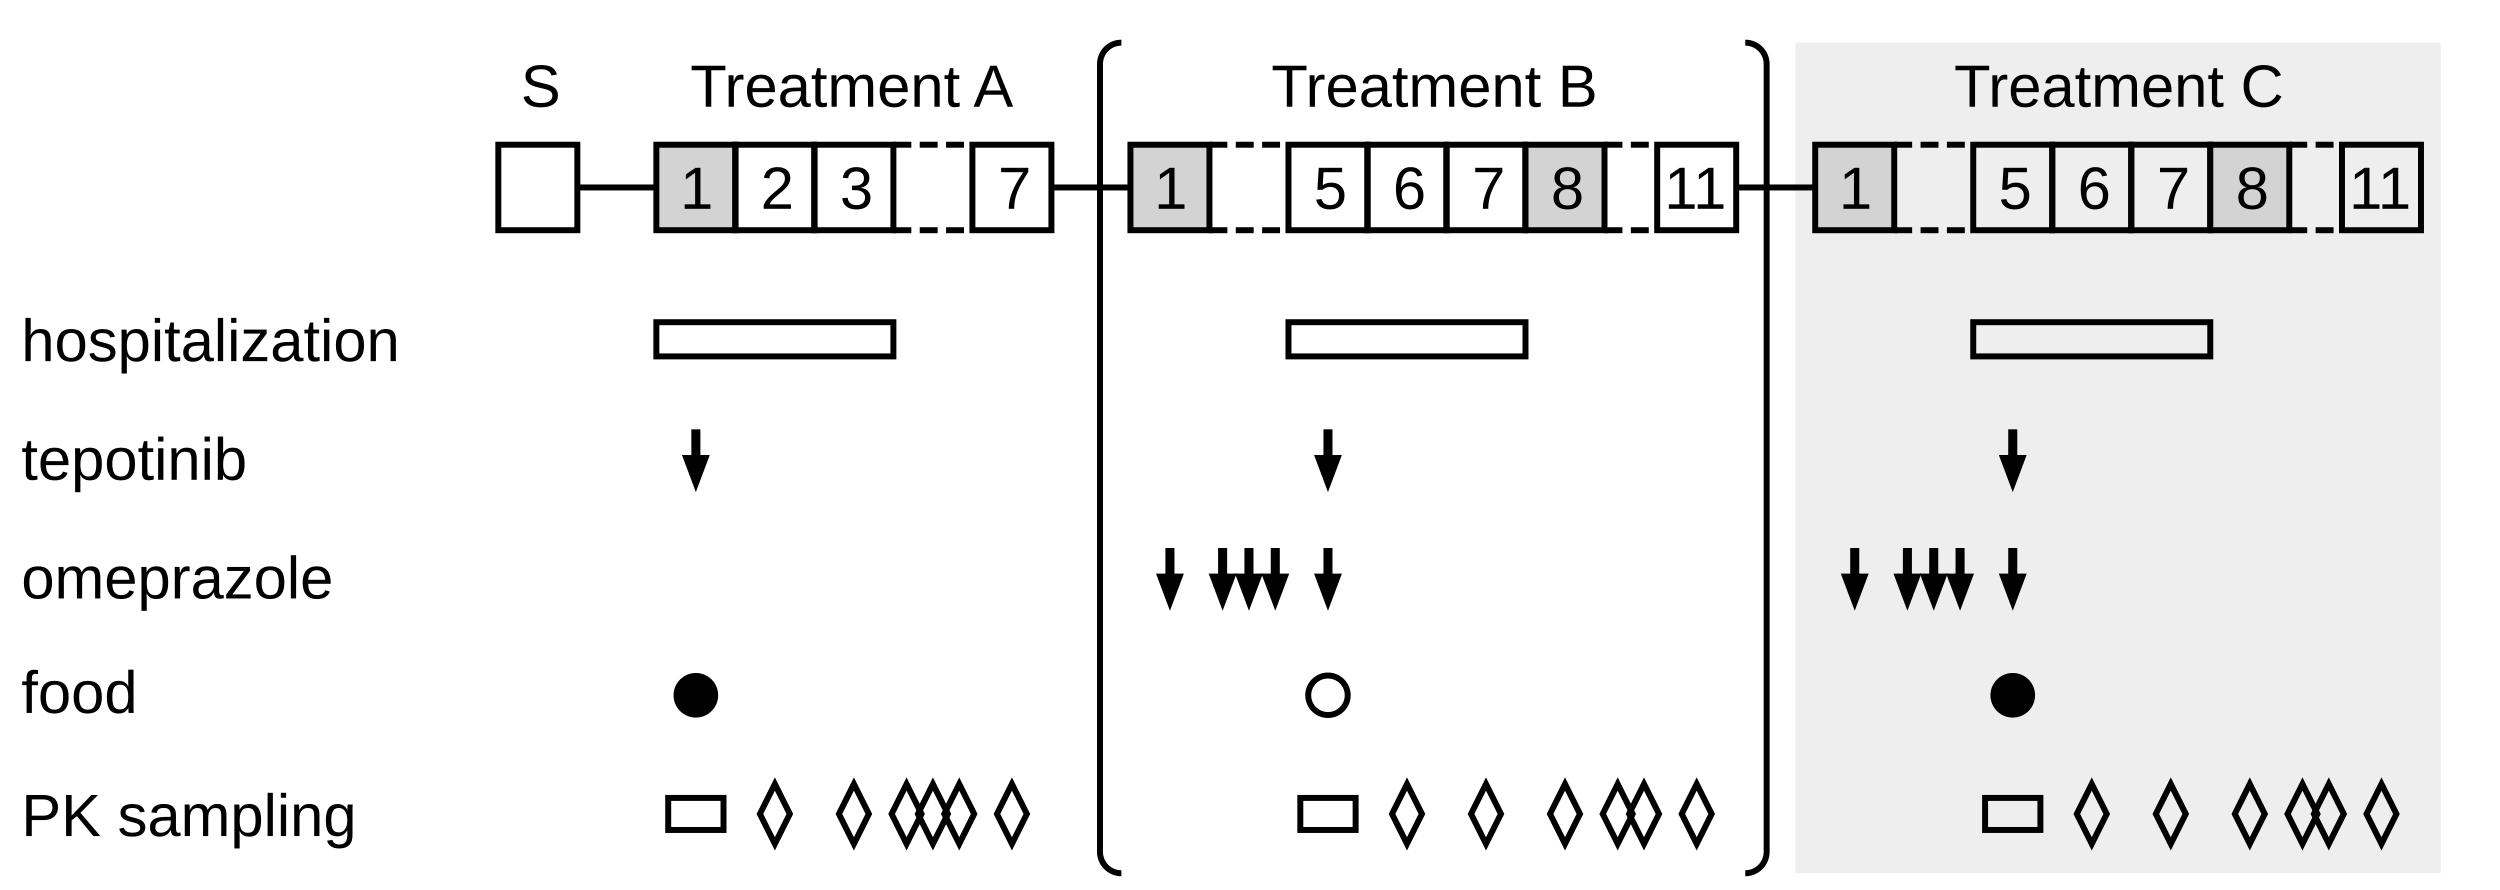
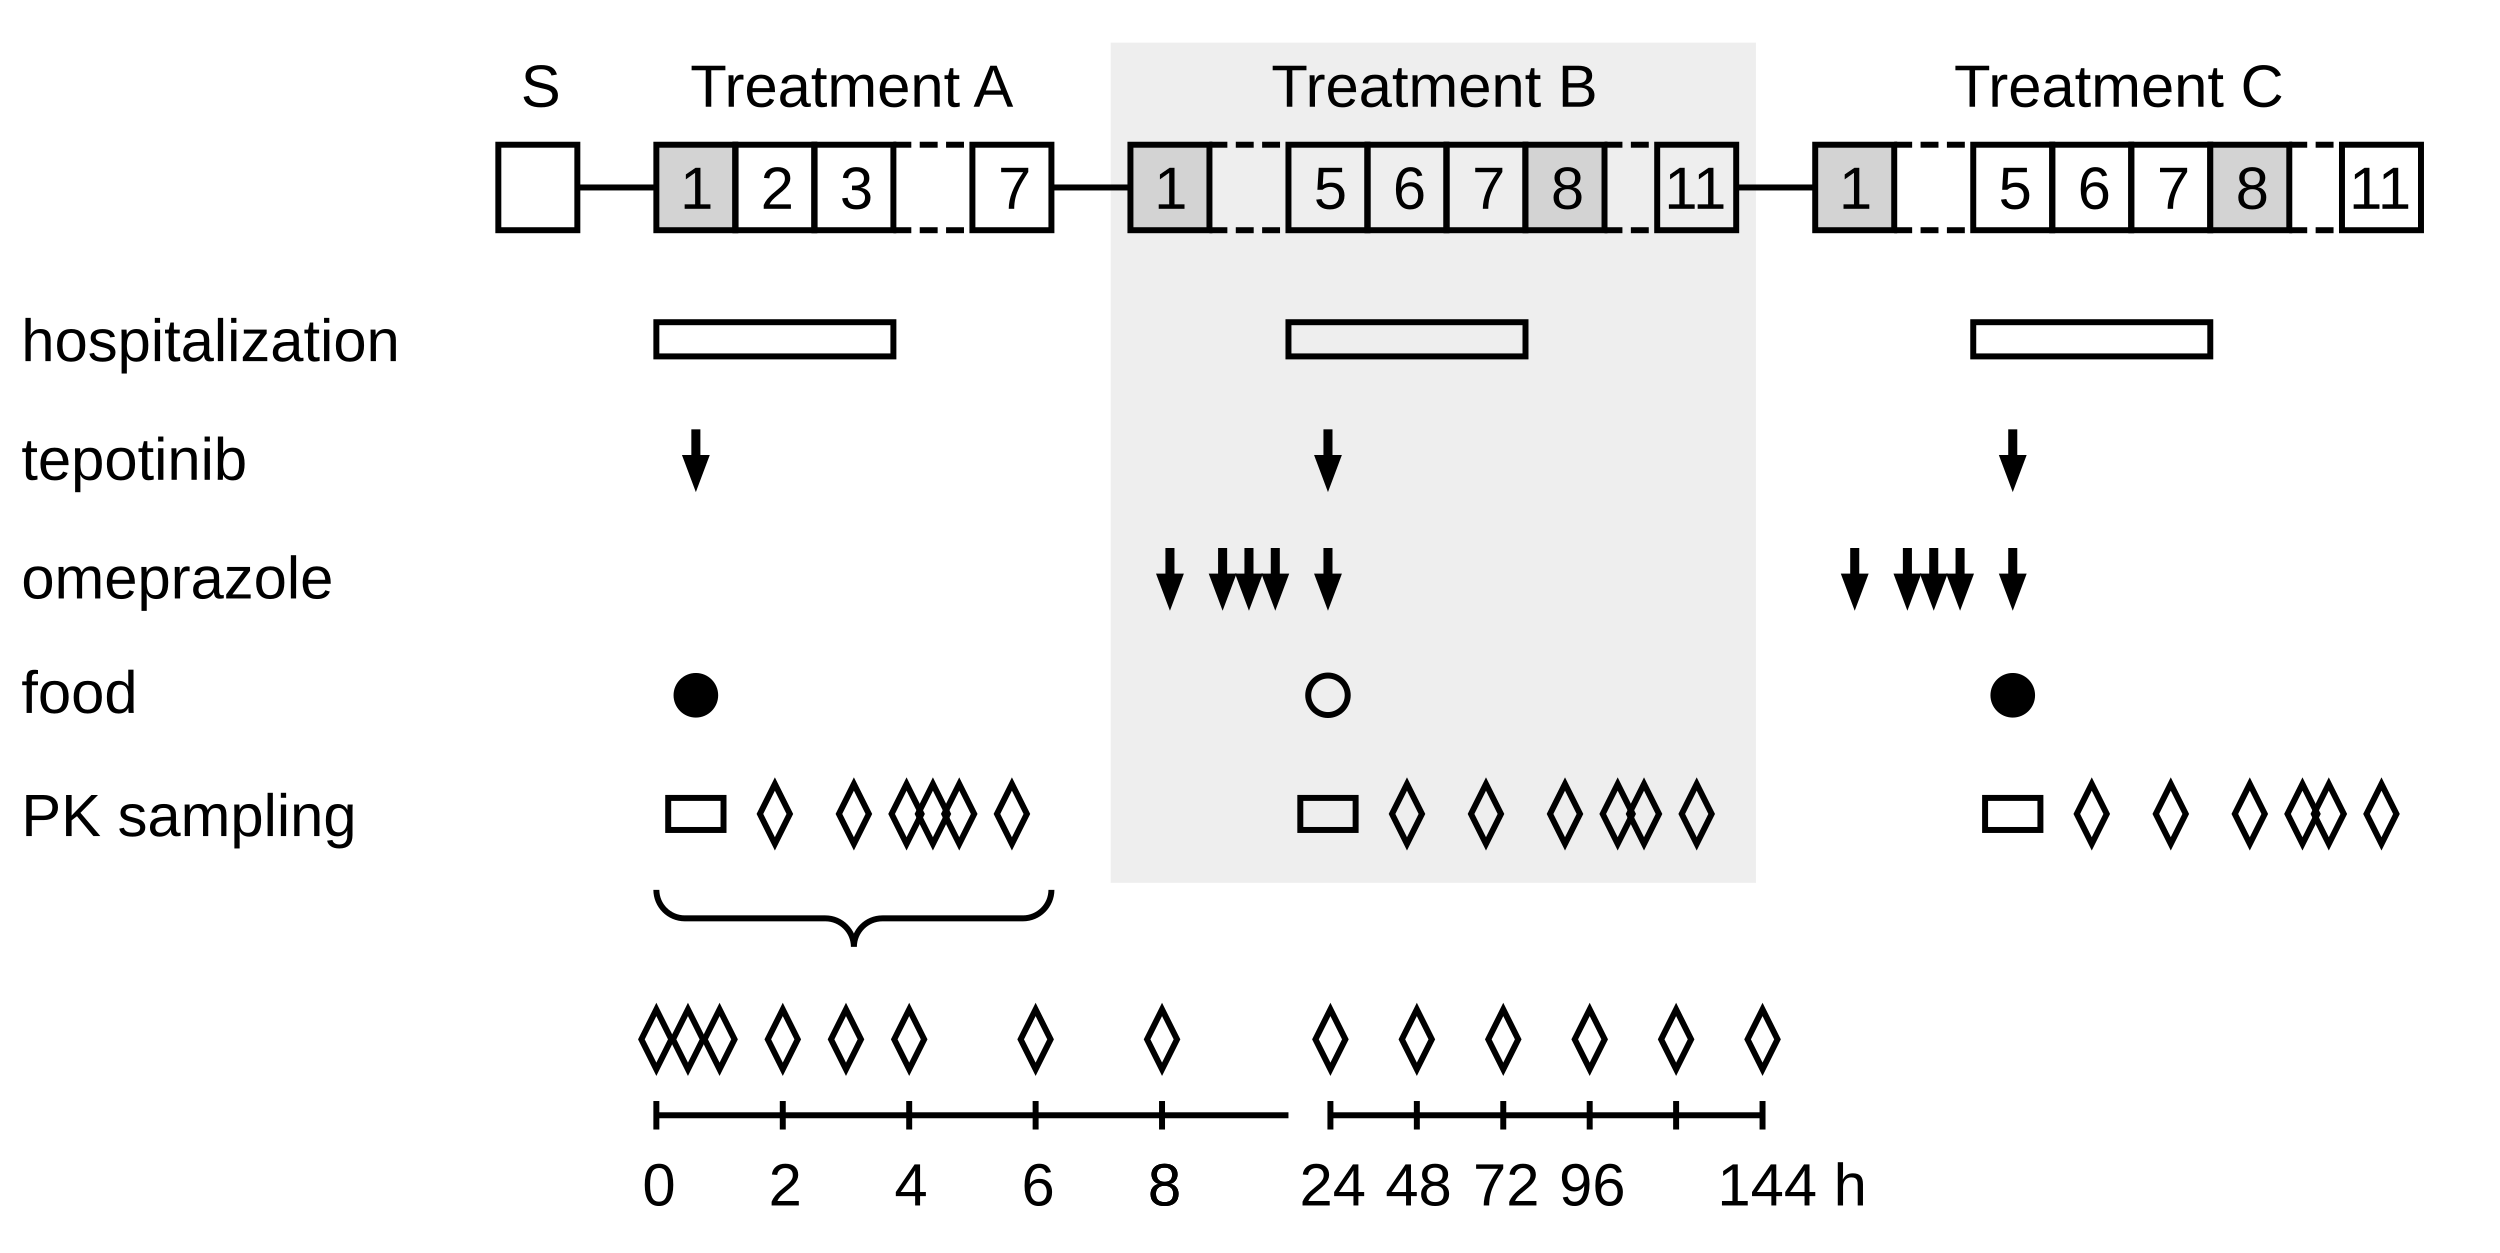
- <svg xmlns="http://www.w3.org/2000/svg" width="586.147" height="208.634">
+ <svg xmlns="http://www.w3.org/2000/svg" width="586.147" height="293.675">
  <style>text {font-family: Arial; font-size: 14px ;}</style>
-   <rect x="420.962" y="10" width="151.291" height="194.745" style="stroke:black;  stroke-width:0; fill:#eee;" />
-   <path d="M262.914, 10.0 A5.011, 5.011 0 0,0 257.903, 15.011L257.903, 199.734 A5.011, 5.011 0 0,0 262.914 204.745" style="stroke: black; stroke-width:1.4; fill:none" />
-   <path d="M409.194, 10.0 A5.011, 5.011 0 0,1 414.205, 15.011L414.205, 199.734 A5.011, 5.011 0 0,1 409.194 204.745" style="stroke: black; stroke-width:1.4; fill:none" />
+   <rect x="260.409" y="10" width="151.291" height="196.989" style="stroke:black;  stroke-width:0; fill:#eee;" />
  <text x="122.111" y="25.032">S</text>
  <text x="161.841" y="25.032">Treatment A</text>
  <text x="298.077" y="25.032">Treatment B</text>
  <text x="458.148" y="25.032">Treatment C</text>
  <rect x="116.837" y="33.932" width="18.525" height="20.043" style="stroke:black;  stroke-width:1.4; fill:none;" />
  <text x="126.1" y="48.964" />
  <line x1="135.362" y1="43.953" x2="153.888" y2="43.953" style="stroke:black; stroke-width:1.4; " />
  <rect x="153.888" y="33.932" width="18.525" height="20.043" style="stroke:black;  stroke-width:0; fill:lightgray;" />
  <rect x="153.888" y="33.932" width="18.525" height="20.043" style="stroke:black;  stroke-width:1.4; fill:none;" />
  <text x="159.459" y="48.964">1</text>
  <rect x="172.413" y="33.932" width="18.525" height="20.043" style="stroke:black;  stroke-width:1.4; fill:none;" />
  <text x="178.357" y="48.964">2</text>
  <rect x="190.938" y="33.932" width="18.525" height="20.043" style="stroke:black;  stroke-width:1.4; fill:none;" />
  <text x="196.92" y="48.964">3</text>
  <line x1="209.464" y1="33.932" x2="215.639" y2="33.932" style="stroke:black; stroke-width:1.4; stroke-dasharray: 4.2 4.2" />
  <line x1="209.464" y1="53.975" x2="215.639" y2="53.975" style="stroke:black; stroke-width:1.4; stroke-dasharray: 4.2 4.2" />
  <text x="212.551" y="48.964" />
  <line x1="215.639" y1="33.932" x2="221.814" y2="33.932" style="stroke:black; stroke-width:1.4; stroke-dasharray: 4.2 4.2" />
  <line x1="215.639" y1="53.975" x2="221.814" y2="53.975" style="stroke:black; stroke-width:1.4; stroke-dasharray: 4.2 4.2" />
  <text x="218.727" y="48.964" />
  <line x1="221.814" y1="33.932" x2="227.989" y2="33.932" style="stroke:black; stroke-width:1.4; stroke-dasharray: 4.2 4.2" />
  <line x1="221.814" y1="53.975" x2="227.989" y2="53.975" style="stroke:black; stroke-width:1.4; stroke-dasharray: 4.2 4.2" />
  <text x="224.902" y="48.964" />
  <rect x="227.989" y="33.932" width="18.525" height="20.043" style="stroke:black;  stroke-width:1.4; fill:none;" />
  <text x="234.008" y="48.964">7</text>
  <line x1="246.515" y1="43.953" x2="265.04" y2="43.953" style="stroke:black; stroke-width:1.4; " />
  <rect x="265.04" y="33.932" width="18.525" height="20.043" style="stroke:black;  stroke-width:0; fill:lightgray;" />
  <rect x="265.04" y="33.932" width="18.525" height="20.043" style="stroke:black;  stroke-width:1.4; fill:none;" />
  <text x="270.611" y="48.964">1</text>
  <line x1="283.565" y1="33.932" x2="289.741" y2="33.932" style="stroke:black; stroke-width:1.4; stroke-dasharray: 4.2 4.2" />
  <line x1="283.565" y1="53.975" x2="289.741" y2="53.975" style="stroke:black; stroke-width:1.4; stroke-dasharray: 4.2 4.2" />
  <text x="286.653" y="48.964" />
  <line x1="289.741" y1="33.932" x2="295.916" y2="33.932" style="stroke:black; stroke-width:1.4; stroke-dasharray: 4.2 4.2" />
  <line x1="289.741" y1="53.975" x2="295.916" y2="53.975" style="stroke:black; stroke-width:1.4; stroke-dasharray: 4.2 4.2" />
  <text x="292.828" y="48.964" />
  <line x1="295.916" y1="33.932" x2="302.091" y2="33.932" style="stroke:black; stroke-width:1.4; stroke-dasharray: 4.2 4.2" />
  <line x1="295.916" y1="53.975" x2="302.091" y2="53.975" style="stroke:black; stroke-width:1.4; stroke-dasharray: 4.2 4.2" />
  <text x="299.003" y="48.964" />
  <rect x="302.091" y="33.932" width="18.525" height="20.043" style="stroke:black;  stroke-width:1.4; fill:none;" />
  <text x="308.031" y="48.964">5</text>
  <rect x="320.616" y="33.932" width="18.525" height="20.043" style="stroke:black;  stroke-width:1.4; fill:none;" />
  <text x="326.57" y="48.964">6</text>
  <rect x="339.142" y="33.932" width="18.525" height="20.043" style="stroke:black;  stroke-width:1.4; fill:none;" />
  <text x="345.161" y="48.964">7</text>
  <rect x="357.667" y="33.932" width="18.525" height="20.043" style="stroke:black;  stroke-width:0; fill:lightgray;" />
  <rect x="357.667" y="33.932" width="18.525" height="20.043" style="stroke:black;  stroke-width:1.4; fill:none;" />
  <text x="363.628" y="48.964">8</text>
  <line x1="376.192" y1="33.932" x2="382.368" y2="33.932" style="stroke:black; stroke-width:1.4; stroke-dasharray: 4.2 4.2" />
  <line x1="376.192" y1="53.975" x2="382.368" y2="53.975" style="stroke:black; stroke-width:1.4; stroke-dasharray: 4.2 4.2" />
  <text x="379.28" y="48.964" />
  <line x1="382.368" y1="33.932" x2="388.543" y2="33.932" style="stroke:black; stroke-width:1.4; stroke-dasharray: 4.2 4.2" />
  <line x1="382.368" y1="53.975" x2="388.543" y2="53.975" style="stroke:black; stroke-width:1.4; stroke-dasharray: 4.2 4.2" />
  <text x="385.455" y="48.964" />
  <rect x="388.543" y="33.932" width="18.525" height="20.043" style="stroke:black;  stroke-width:1.4; fill:none;" />
  <text x="390.221" y="48.964">11</text>
  <line x1="407.068" y1="43.953" x2="425.593" y2="43.953" style="stroke:black; stroke-width:1.4; " />
  <rect x="425.593" y="33.932" width="18.525" height="20.043" style="stroke:black;  stroke-width:0; fill:lightgray;" />
  <rect x="425.593" y="33.932" width="18.525" height="20.043" style="stroke:black;  stroke-width:1.4; fill:none;" />
  <text x="431.165" y="48.964">1</text>
  <line x1="444.119" y1="33.932" x2="450.294" y2="33.932" style="stroke:black; stroke-width:1.4; stroke-dasharray: 4.2 4.2" />
  <line x1="444.119" y1="53.975" x2="450.294" y2="53.975" style="stroke:black; stroke-width:1.4; stroke-dasharray: 4.2 4.2" />
  <text x="447.206" y="48.964" />
  <line x1="450.294" y1="33.932" x2="456.469" y2="33.932" style="stroke:black; stroke-width:1.4; stroke-dasharray: 4.2 4.2" />
  <line x1="450.294" y1="53.975" x2="456.469" y2="53.975" style="stroke:black; stroke-width:1.4; stroke-dasharray: 4.2 4.2" />
  <text x="453.382" y="48.964" />
  <line x1="456.469" y1="33.932" x2="462.644" y2="33.932" style="stroke:black; stroke-width:1.4; stroke-dasharray: 4.2 4.2" />
  <line x1="456.469" y1="53.975" x2="462.644" y2="53.975" style="stroke:black; stroke-width:1.4; stroke-dasharray: 4.2 4.2" />
  <text x="459.557" y="48.964" />
  <rect x="462.644" y="33.932" width="18.525" height="20.043" style="stroke:black;  stroke-width:1.4; fill:none;" />
  <text x="468.585" y="48.964">5</text>
  <rect x="481.17" y="33.932" width="18.525" height="20.043" style="stroke:black;  stroke-width:1.4; fill:none;" />
  <text x="487.124" y="48.964">6</text>
  <rect x="499.695" y="33.932" width="18.525" height="20.043" style="stroke:black;  stroke-width:1.4; fill:none;" />
  <text x="505.714" y="48.964">7</text>
  <rect x="518.22" y="33.932" width="18.525" height="20.043" style="stroke:black;  stroke-width:0; fill:lightgray;" />
  <rect x="518.22" y="33.932" width="18.525" height="20.043" style="stroke:black;  stroke-width:1.4; fill:none;" />
  <text x="524.181" y="48.964">8</text>
  <line x1="536.746" y1="33.932" x2="542.921" y2="33.932" style="stroke:black; stroke-width:1.4; stroke-dasharray: 4.2 4.2" />
  <line x1="536.746" y1="53.975" x2="542.921" y2="53.975" style="stroke:black; stroke-width:1.4; stroke-dasharray: 4.2 4.2" />
  <text x="539.833" y="48.964" />
  <line x1="542.921" y1="33.932" x2="549.096" y2="33.932" style="stroke:black; stroke-width:1.4; stroke-dasharray: 4.2 4.2" />
  <line x1="542.921" y1="53.975" x2="549.096" y2="53.975" style="stroke:black; stroke-width:1.4; stroke-dasharray: 4.2 4.2" />
  <text x="546.008" y="48.964" />
  <rect x="549.096" y="33.932" width="18.525" height="20.043" style="stroke:black;  stroke-width:1.4; fill:none;" />
  <text x="550.774" y="48.964">11</text>
  <text x="5" y="84.673">hospitalization</text>
  <rect x="153.888" y="75.543" width="55.576" height="8.017" style="stroke:black;  stroke-width:1.4; fill:none;" />
  <rect x="302.091" y="75.543" width="55.576" height="8.017" style="stroke:black;  stroke-width:1.4; fill:none;" />
  <rect x="462.644" y="75.543" width="55.576" height="8.017" style="stroke:black;  stroke-width:1.4; fill:none;" />
  <text x="5" y="112.494">tepotinib</text>
  <path d="M162.79, 107.373 L162.79, 101.36 L163.511, 101.36 L163.511, 107.373 L165.405, 107.373 L163.15, 113.386 L160.896, 107.373 L162.79, 107.373 Z" style="stroke: black; fill: black; stroke-width:1.4; " />
  <path d="M310.993, 107.373 L310.993, 101.36 L311.714, 101.36 L311.714, 107.373 L313.608, 107.373 L311.354, 113.386 L309.099, 107.373 L310.993, 107.373 Z" style="stroke: black; fill: black; stroke-width:1.4; " />
  <path d="M471.546, 107.373 L471.546, 101.36 L472.268, 101.36 L472.268, 107.373 L474.162, 107.373 L471.907, 113.386 L469.652, 107.373 L471.546, 107.373 Z" style="stroke: black; fill: black; stroke-width:1.4; " />
  <text x="5" y="140.315">omeprazole</text>
  <path d="M273.942, 135.193 L273.942, 129.18 L274.664, 129.18 L274.664, 135.193 L276.558, 135.193 L274.303, 141.206 L272.048, 135.193 L273.942, 135.193 Z" style="stroke: black; fill: black; stroke-width:1.4; " />
  <path d="M286.292, 135.193 L286.292, 129.18 L287.014, 129.18 L287.014, 135.193 L288.908, 135.193 L286.653, 141.206 L284.398, 135.193 L286.292, 135.193 Z" style="stroke: black; fill: black; stroke-width:1.4; " />
  <path d="M292.467, 135.193 L292.467, 129.18 L293.189, 129.18 L293.189, 135.193 L295.083, 135.193 L292.828, 141.206 L290.573, 135.193 L292.467, 135.193 Z" style="stroke: black; fill: black; stroke-width:1.4; " />
  <path d="M298.642, 135.193 L298.642, 129.18 L299.364, 129.18 L299.364, 135.193 L301.258, 135.193 L299.003, 141.206 L296.748, 135.193 L298.642, 135.193 Z" style="stroke: black; fill: black; stroke-width:1.4; " />
  <path d="M310.993, 135.193 L310.993, 129.18 L311.714, 129.18 L311.714, 135.193 L313.608, 135.193 L311.354, 141.206 L309.099, 135.193 L310.993, 135.193 Z" style="stroke: black; fill: black; stroke-width:1.4; " />
  <path d="M434.495, 135.193 L434.495, 129.18 L435.217, 129.18 L435.217, 135.193 L437.111, 135.193 L434.856, 141.206 L432.601, 135.193 L434.495, 135.193 Z" style="stroke: black; fill: black; stroke-width:1.4; " />
  <path d="M446.846, 135.193 L446.846, 129.18 L447.567, 129.18 L447.567, 135.193 L449.461, 135.193 L447.206, 141.206 L444.952, 135.193 L446.846, 135.193 Z" style="stroke: black; fill: black; stroke-width:1.4; " />
  <path d="M453.021, 135.193 L453.021, 129.18 L453.742, 129.18 L453.742, 135.193 L455.636, 135.193 L453.382, 141.206 L451.127, 135.193 L453.021, 135.193 Z" style="stroke: black; fill: black; stroke-width:1.4; " />
  <path d="M459.196, 135.193 L459.196, 129.18 L459.917, 129.18 L459.917, 135.193 L461.811, 135.193 L459.557, 141.206 L457.302, 135.193 L459.196, 135.193 Z" style="stroke: black; fill: black; stroke-width:1.4; " />
  <path d="M471.546, 135.193 L471.546, 129.18 L472.268, 129.18 L472.268, 135.193 L474.162, 135.193 L471.907, 141.206 L469.652, 135.193 L471.546, 135.193 Z" style="stroke: black; fill: black; stroke-width:1.4; " />
  <text x="5" y="167.157">food</text>
  <circle cx="163.15" cy="163.014" r="4.631" style="stroke:black;  stroke-width:1.2; fill:black;" />
  <circle cx="311.354" cy="163.014" r="4.631" style="stroke:black;  stroke-width:1.4; fill:none;" />
  <circle cx="471.907" cy="163.014" r="4.631" style="stroke:black;  stroke-width:1.2; fill:black;" />
  <text x="5" y="196.022">PK sampling</text>
  <path d="M156.667, 194.593 L156.667, 187.077 L169.634, 187.077 L169.634, 194.593 L156.667, 194.593 Z" style="stroke: black; fill: none; stroke-width:1.4; " />
  <path d="M178.168, 190.835 L181.676, 183.82 L185.183, 190.835 L181.676, 197.85 L178.168, 190.835 Z" style="stroke: black; fill: none; stroke-width:1.4; " />
  <path d="M196.694, 190.835 L200.201, 183.82 L203.709, 190.835 L200.201, 197.85 L196.694, 190.835 Z" style="stroke: black; fill: none; stroke-width:1.4; " />
  <path d="M209.044, 190.835 L212.551, 183.82 L216.059, 190.835 L212.551, 197.85 L209.044, 190.835 Z" style="stroke: black; fill: none; stroke-width:1.4; " />
  <path d="M215.219, 190.835 L218.727, 183.82 L222.234, 190.835 L218.727, 197.85 L215.219, 190.835 Z" style="stroke: black; fill: none; stroke-width:1.4; " />
  <path d="M221.394, 190.835 L224.902, 183.82 L228.409, 190.835 L224.902, 197.85 L221.394, 190.835 Z" style="stroke: black; fill: none; stroke-width:1.4; " />
  <path d="M233.744, 190.835 L237.252, 183.82 L240.759, 190.835 L237.252, 197.85 L233.744, 190.835 Z" style="stroke: black; fill: none; stroke-width:1.4; " />
  <path d="M304.87, 194.593 L304.87, 187.077 L317.837, 187.077 L317.837, 194.593 L304.87, 194.593 Z" style="stroke: black; fill: none; stroke-width:1.4; " />
  <path d="M326.371, 190.835 L329.879, 183.82 L333.386, 190.835 L329.879, 197.85 L326.371, 190.835 Z" style="stroke: black; fill: none; stroke-width:1.4; " />
  <path d="M344.897, 190.835 L348.404, 183.82 L351.912, 190.835 L348.404, 197.85 L344.897, 190.835 Z" style="stroke: black; fill: none; stroke-width:1.4; " />
  <path d="M363.422, 190.835 L366.93, 183.82 L370.437, 190.835 L366.93, 197.85 L363.422, 190.835 Z" style="stroke: black; fill: none; stroke-width:1.4; " />
  <path d="M375.772, 190.835 L379.28, 183.82 L382.787, 190.835 L379.28, 197.85 L375.772, 190.835 Z" style="stroke: black; fill: none; stroke-width:1.4; " />
  <path d="M381.948, 190.835 L385.455, 183.82 L388.963, 190.835 L385.455, 197.85 L381.948, 190.835 Z" style="stroke: black; fill: none; stroke-width:1.4; " />
  <path d="M394.298, 190.835 L397.805, 183.82 L401.313, 190.835 L397.805, 197.85 L394.298, 190.835 Z" style="stroke: black; fill: none; stroke-width:1.4; " />
  <path d="M465.423, 194.593 L465.423, 187.077 L478.391, 187.077 L478.391, 194.593 L465.423, 194.593 Z" style="stroke: black; fill: none; stroke-width:1.4; " />
  <path d="M486.925, 190.835 L490.432, 183.82 L493.94, 190.835 L490.432, 197.85 L486.925, 190.835 Z" style="stroke: black; fill: none; stroke-width:1.4; " />
  <path d="M505.45, 190.835 L508.958, 183.82 L512.465, 190.835 L508.958, 197.85 L505.45, 190.835 Z" style="stroke: black; fill: none; stroke-width:1.4; " />
  <path d="M523.976, 190.835 L527.483, 183.82 L530.991, 190.835 L527.483, 197.85 L523.976, 190.835 Z" style="stroke: black; fill: none; stroke-width:1.4; " />
  <path d="M536.326, 190.835 L539.833, 183.82 L543.341, 190.835 L539.833, 197.85 L536.326, 190.835 Z" style="stroke: black; fill: none; stroke-width:1.4; " />
  <path d="M542.501, 190.835 L546.008, 183.82 L549.516, 190.835 L546.008, 197.85 L542.501, 190.835 Z" style="stroke: black; fill: none; stroke-width:1.4; " />
  <path d="M554.851, 190.835 L558.359, 183.82 L561.866, 190.835 L558.359, 197.85 L554.851, 190.835 Z" style="stroke: black; fill: none; stroke-width:1.4; " />
+   <path d="M153.888, 208.634 A6.681, 6.681, 0, 0 0 160.569, 215.315 L193.52, 215.315 A6.681, 6.681 0, 0 1 200.201, 221.996 A6.681, 6.681, 0, 0 1 206.882, 215.315 L239.834, 215.315 A6.681, 6.681 0, 0 0 246.515, 208.634 " style="stroke: black; stroke-width:1.4; fill:none" />
+   <path d="M150.38, 243.684 L153.888, 236.669 L157.395, 243.684 L153.888, 250.699 L150.38, 243.684 Z" style="stroke: black; fill: none; stroke-width:1.4; " />
+   <path d="M157.79, 243.684 L161.298, 236.669 L164.805, 243.684 L161.298, 250.699 L157.79, 243.684 Z" style="stroke: black; fill: none; stroke-width:1.4; " />
+   <path d="M165.2, 243.684 L168.708, 236.669 L172.216, 243.684 L168.708, 250.699 L165.2, 243.684 Z" style="stroke: black; fill: none; stroke-width:1.4; " />
+   <path d="M180.021, 243.684 L183.528, 236.669 L187.036, 243.684 L183.528, 250.699 L180.021, 243.684 Z" style="stroke: black; fill: none; stroke-width:1.4; " />
+   <path d="M194.841, 243.684 L198.349, 236.669 L201.856, 243.684 L198.349, 250.699 L194.841, 243.684 Z" style="stroke: black; fill: none; stroke-width:1.4; " />
+   <path d="M209.661, 243.684 L213.169, 236.669 L216.676, 243.684 L213.169, 250.699 L209.661, 243.684 Z" style="stroke: black; fill: none; stroke-width:1.4; " />
+   <path d="M239.302, 243.684 L242.81, 236.669 L246.317, 243.684 L242.81, 250.699 L239.302, 243.684 Z" style="stroke: black; fill: none; stroke-width:1.4; " />
+   <path d="M268.943, 243.684 L272.45, 236.669 L275.958, 243.684 L272.45, 250.699 L268.943, 243.684 Z" style="stroke: black; fill: none; stroke-width:1.4; " />
+   <path d="M308.42, 243.684 L311.928, 236.669 L315.435, 243.684 L311.928, 250.699 L308.42, 243.684 Z" style="stroke: black; fill: none; stroke-width:1.4; " />
+   <path d="M328.683, 243.684 L332.191, 236.669 L335.698, 243.684 L332.191, 250.699 L328.683, 243.684 Z" style="stroke: black; fill: none; stroke-width:1.4; " />
+   <path d="M348.946, 243.684 L352.454, 236.669 L355.961, 243.684 L352.454, 250.699 L348.946, 243.684 Z" style="stroke: black; fill: none; stroke-width:1.4; " />
+   <path d="M369.209, 243.684 L372.717, 236.669 L376.225, 243.684 L372.717, 250.699 L369.209, 243.684 Z" style="stroke: black; fill: none; stroke-width:1.4; " />
+   <path d="M389.473, 243.684 L392.98, 236.669 L396.488, 243.684 L392.98, 250.699 L389.473, 243.684 Z" style="stroke: black; fill: none; stroke-width:1.4; " />
+   <path d="M409.736, 243.684 L413.243, 236.669 L416.751, 243.684 L413.243, 250.699 L409.736, 243.684 Z" style="stroke: black; fill: none; stroke-width:1.4; " />
+   <line x1="153.888" y1="261.484" x2="302.091" y2="261.484" style="stroke:black; stroke-width:1.4; " />
+   <line x1="153.888" y1="258.143" x2="153.888" y2="264.824" style="stroke:black; stroke-width:1.4; " />
+   <text x="150.62" y="282.623">0</text>
+   <line x1="183.528" y1="258.143" x2="183.528" y2="264.824" style="stroke:black; stroke-width:1.4; " />
+   <text x="180.209" y="282.623">2</text>
+   <line x1="213.169" y1="258.143" x2="213.169" y2="264.824" style="stroke:black; stroke-width:1.4; " />
+   <text x="209.703" y="282.623">4</text>
+   <line x1="242.81" y1="258.143" x2="242.81" y2="264.824" style="stroke:black; stroke-width:1.4; " />
+   <text x="239.501" y="282.623">6</text>
+   <line x1="272.45" y1="258.143" x2="272.45" y2="264.824" style="stroke:black; stroke-width:1.4; " />
+   <text x="269.148" y="282.623">8</text>
+   <text x="269.148" y="282.623">8</text>
+   <line x1="311.928" y1="261.484" x2="413.243" y2="261.484" style="stroke:black; stroke-width:1.4; " />
+   <line x1="311.928" y1="258.143" x2="311.928" y2="264.824" style="stroke:black; stroke-width:1.4; " />
+   <text x="304.685" y="282.623">24</text>
+   <line x1="332.191" y1="258.143" x2="332.191" y2="264.824" style="stroke:black; stroke-width:1.4; " />
+   <text x="324.801" y="282.623">48</text>
+   <line x1="352.454" y1="258.143" x2="352.454" y2="264.824" style="stroke:black; stroke-width:1.4; " />
+   <text x="345.368" y="282.623">72</text>
+   <line x1="372.717" y1="258.143" x2="372.717" y2="264.824" style="stroke:black; stroke-width:1.4; " />
+   <text x="365.543" y="282.623">96</text>
+   <line x1="392.98" y1="258.143" x2="392.98" y2="264.824" style="stroke:black; stroke-width:1.4; " />
+   <line x1="413.243" y1="258.143" x2="413.243" y2="264.824" style="stroke:black; stroke-width:1.4; " />
+   <text x="402.665" y="282.623">144 h</text>
</svg>
